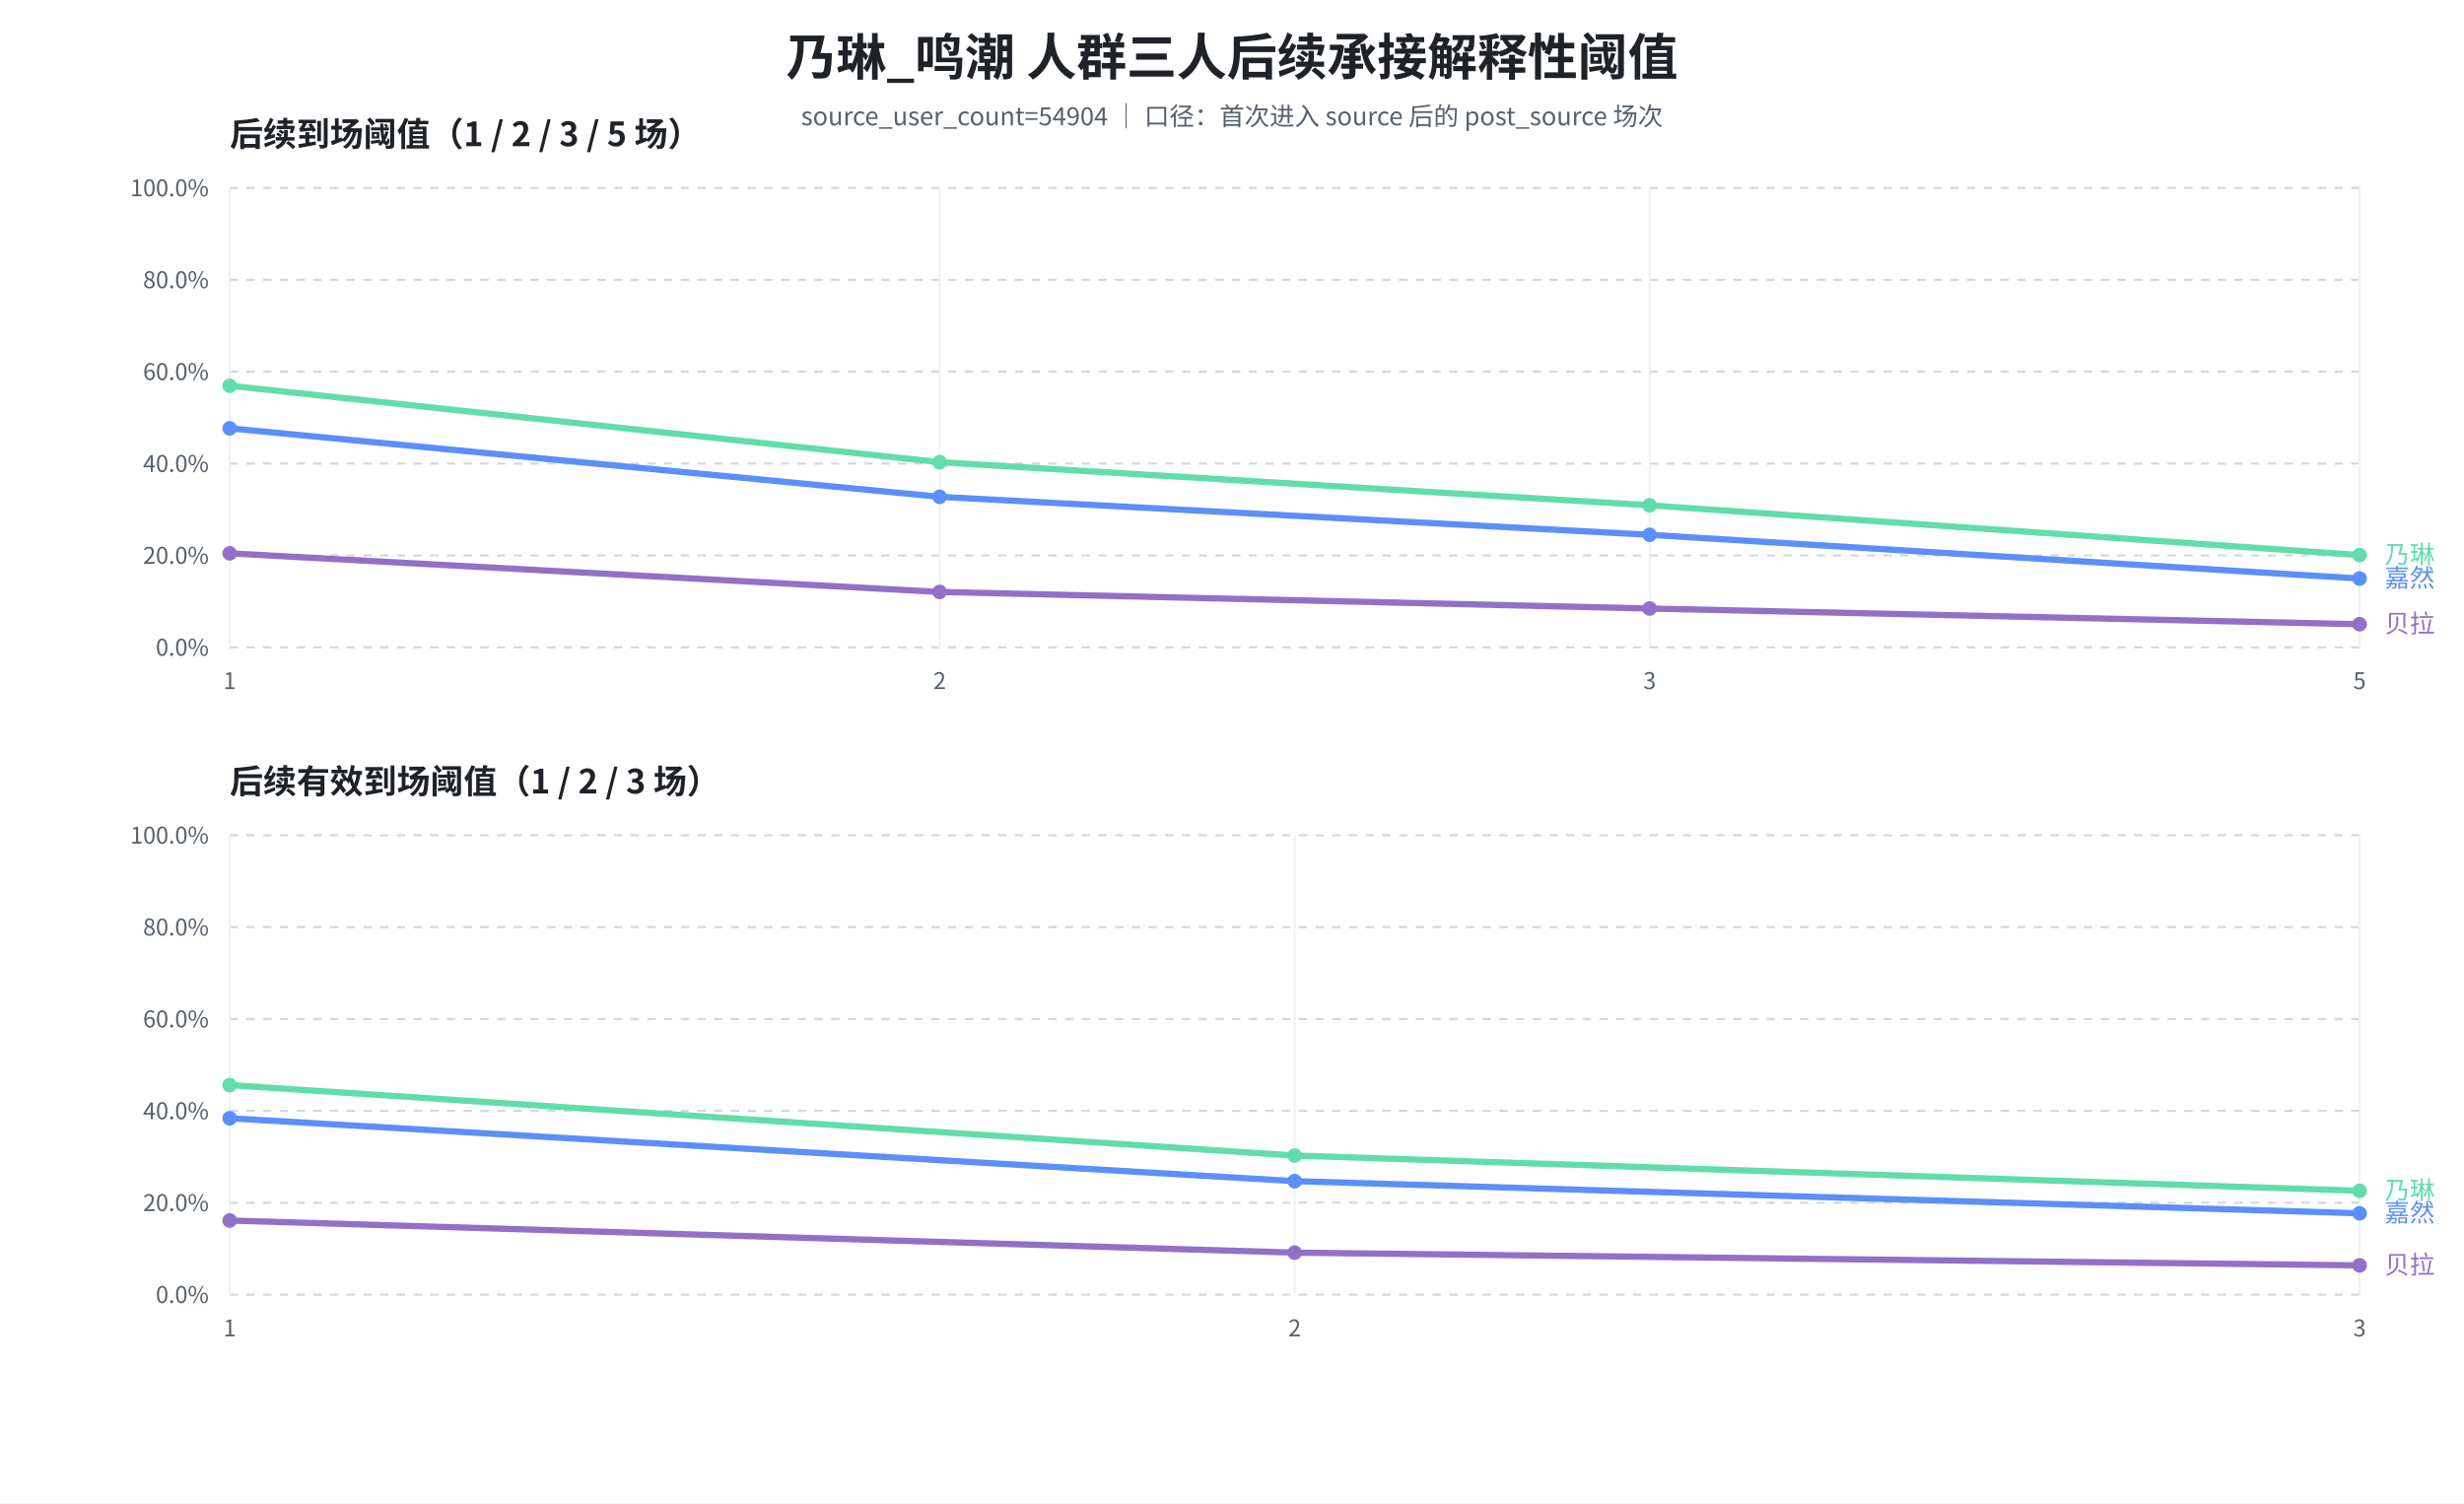
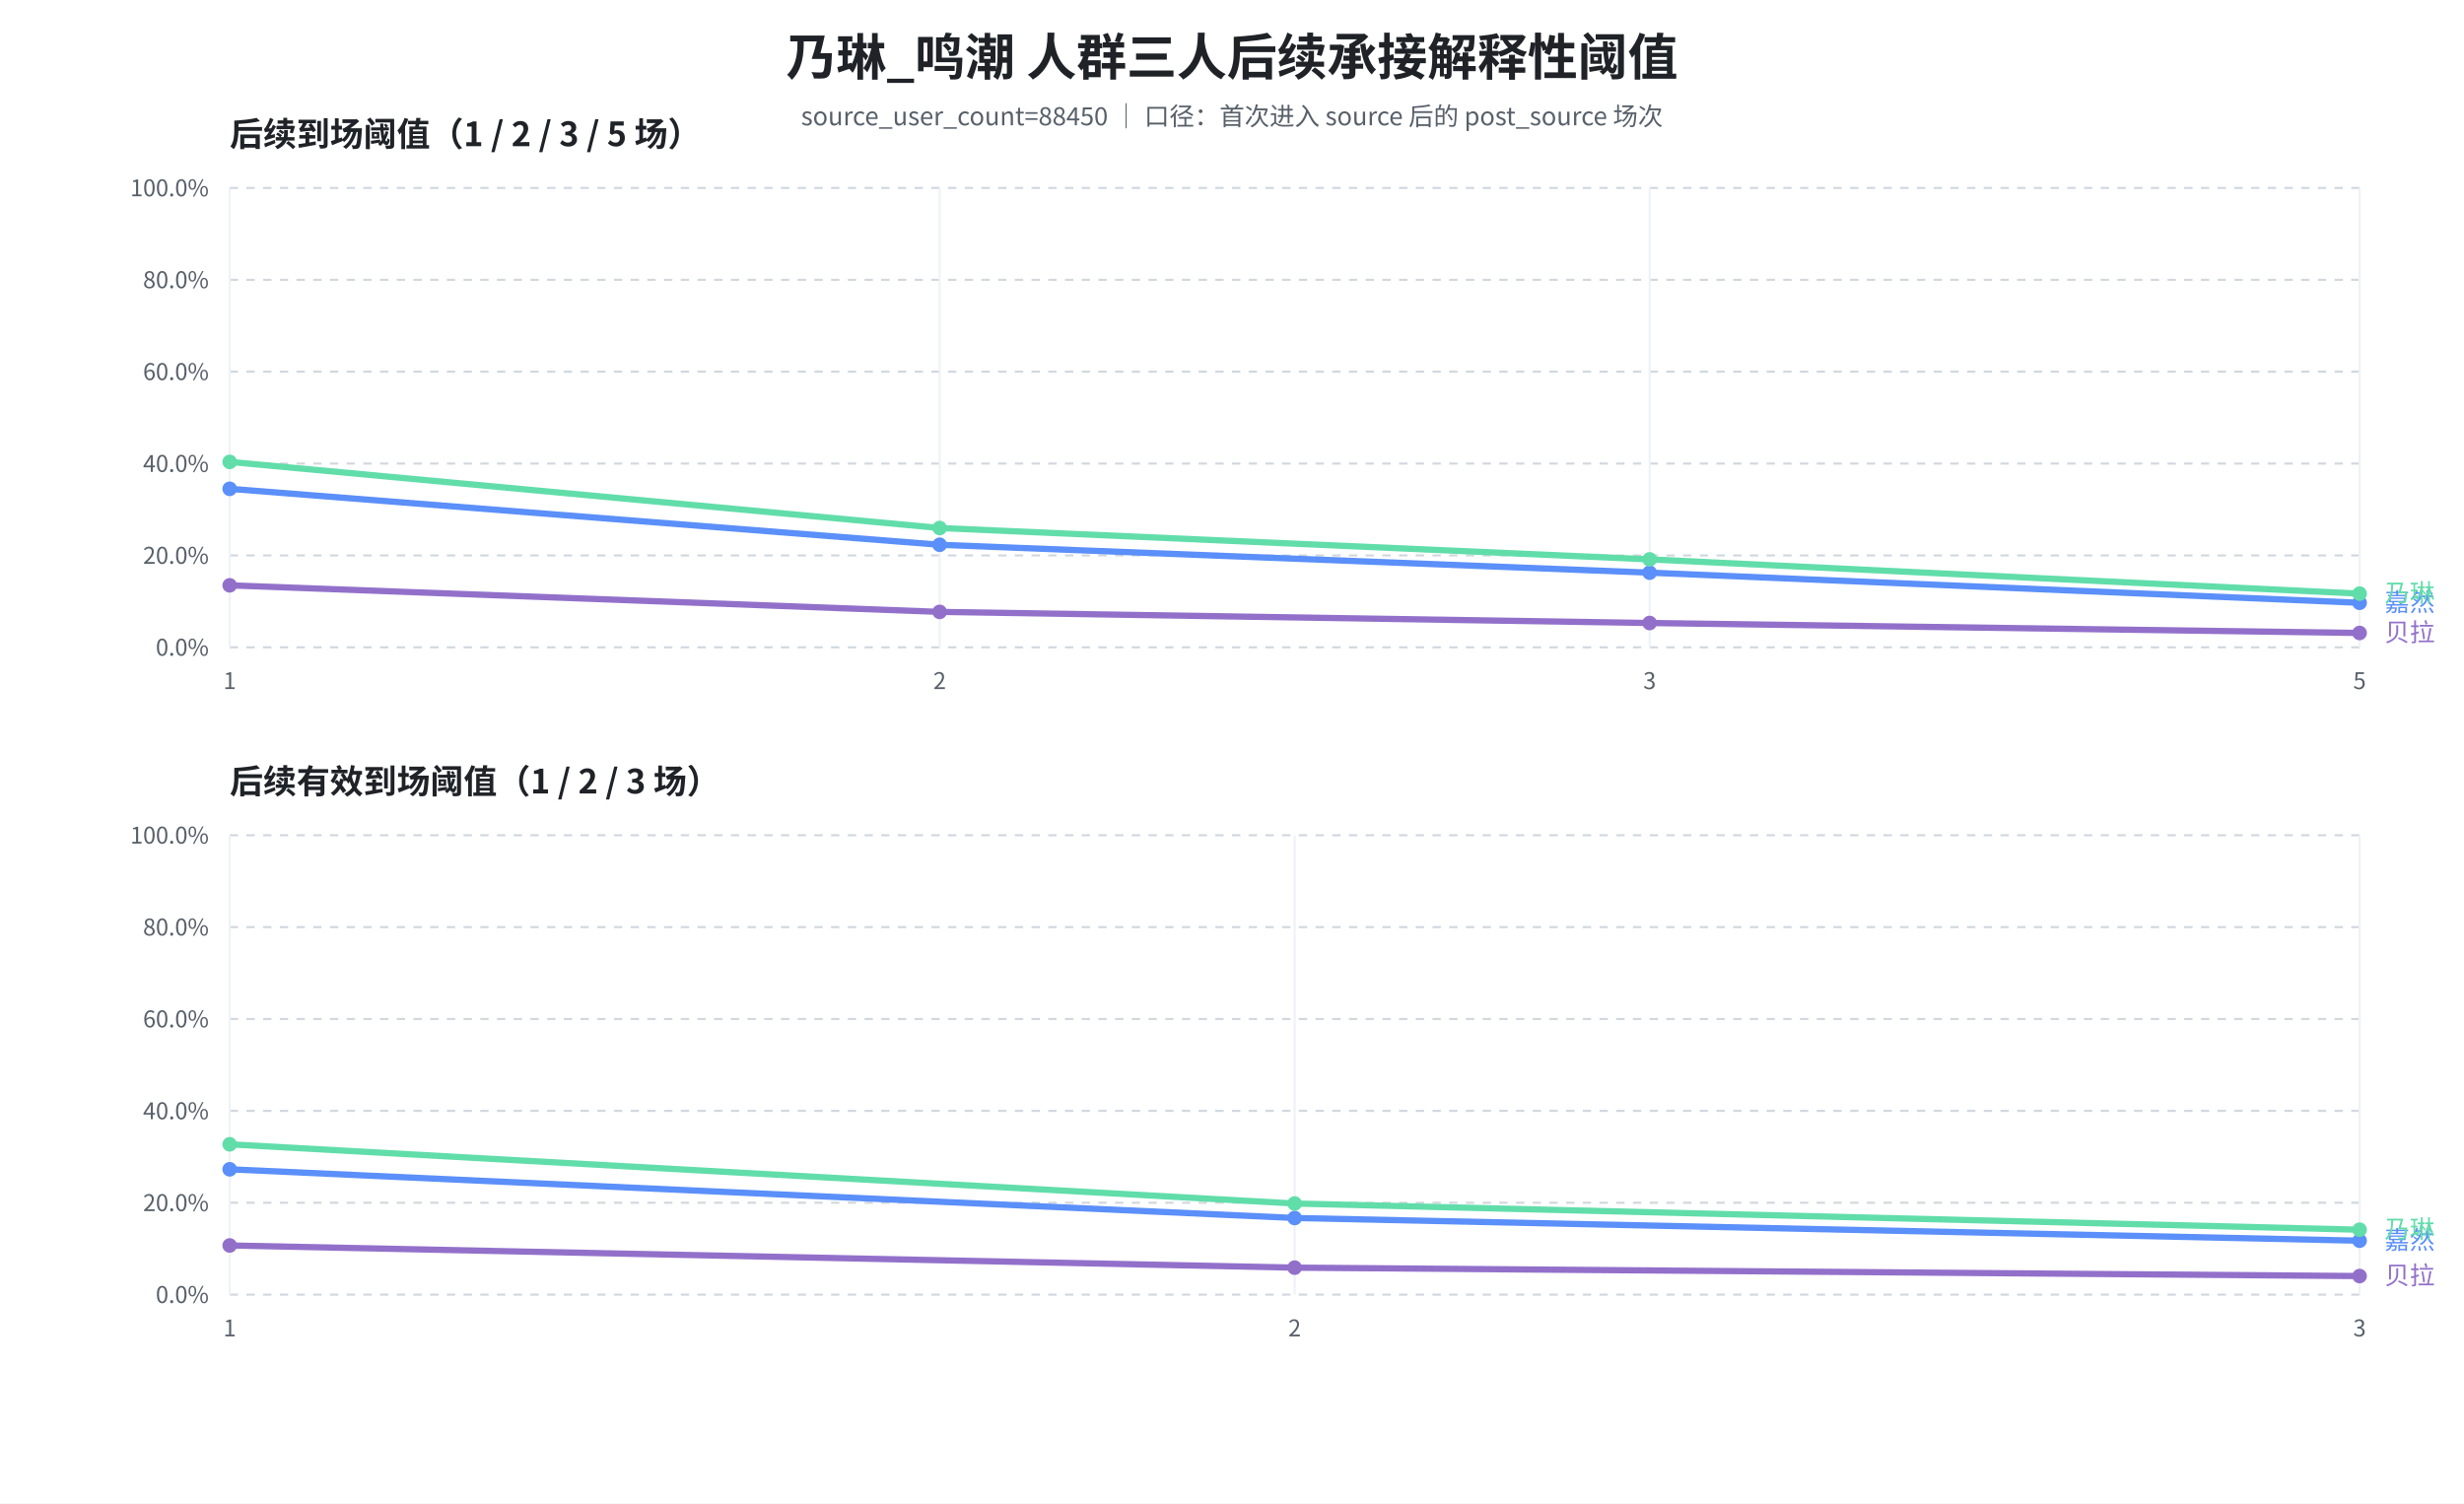
<svg xmlns="http://www.w3.org/2000/svg" width="1180" height="720" viewBox="0 0 1180 720">
  <rect width="1180" height="720" fill="white" />
  <text x="590.0" y="36" font-family="'Microsoft YaHei','PingFang SC','Noto Sans CJK SC',sans-serif" font-size="24" font-weight="bold" text-anchor="middle" fill="#1f2328">乃琳_鸣潮 人群三人后续承接解释性阈值</text>
-   <text x="590.0" y="60" font-family="'Microsoft YaHei','PingFang SC','Noto Sans CJK SC',sans-serif" font-size="12" font-weight="normal" text-anchor="middle" fill="#57606a">source_user_count=54904 ｜ 口径：首次进入 source 后的 post_source 场次</text>
+   <text x="590.0" y="60" font-family="'Microsoft YaHei','PingFang SC','Noto Sans CJK SC',sans-serif" font-size="12" font-weight="normal" text-anchor="middle" fill="#57606a">source_user_count=88450 ｜ 口径：首次进入 source 后的 post_source 场次</text>
  <text x="110" y="70" font-family="'Microsoft YaHei','PingFang SC','Noto Sans CJK SC',sans-serif" font-size="16" font-weight="bold" text-anchor="start" fill="#1f2328">后续到场阈值（1 / 2 / 3 / 5 场）</text>
  <line x1="110" y1="90.0" x2="1130" y2="90.0" stroke="#d0d7de" stroke-width="1" stroke-dasharray="4 4" />
  <text x="100" y="94.0" font-family="'Microsoft YaHei','PingFang SC','Noto Sans CJK SC',sans-serif" font-size="11" font-weight="normal" text-anchor="end" fill="#57606a">100.0%</text>
  <line x1="110" y1="134.0" x2="1130" y2="134.0" stroke="#d0d7de" stroke-width="1" stroke-dasharray="4 4" />
  <text x="100" y="138.0" font-family="'Microsoft YaHei','PingFang SC','Noto Sans CJK SC',sans-serif" font-size="11" font-weight="normal" text-anchor="end" fill="#57606a">80.0%</text>
  <line x1="110" y1="178.0" x2="1130" y2="178.0" stroke="#d0d7de" stroke-width="1" stroke-dasharray="4 4" />
  <text x="100" y="182.0" font-family="'Microsoft YaHei','PingFang SC','Noto Sans CJK SC',sans-serif" font-size="11" font-weight="normal" text-anchor="end" fill="#57606a">60.0%</text>
  <line x1="110" y1="222.0" x2="1130" y2="222.0" stroke="#d0d7de" stroke-width="1" stroke-dasharray="4 4" />
  <text x="100" y="226.0" font-family="'Microsoft YaHei','PingFang SC','Noto Sans CJK SC',sans-serif" font-size="11" font-weight="normal" text-anchor="end" fill="#57606a">40.0%</text>
  <line x1="110" y1="266.0" x2="1130" y2="266.0" stroke="#d0d7de" stroke-width="1" stroke-dasharray="4 4" />
  <text x="100" y="270.0" font-family="'Microsoft YaHei','PingFang SC','Noto Sans CJK SC',sans-serif" font-size="11" font-weight="normal" text-anchor="end" fill="#57606a">20.0%</text>
  <line x1="110" y1="310.0" x2="1130" y2="310.0" stroke="#d0d7de" stroke-width="1" stroke-dasharray="4 4" />
  <text x="100" y="314.0" font-family="'Microsoft YaHei','PingFang SC','Noto Sans CJK SC',sans-serif" font-size="11" font-weight="normal" text-anchor="end" fill="#57606a">0.0%</text>
  <line x1="110.0" y1="90" x2="110.0" y2="310" stroke="#eef2f6" stroke-width="1" />
  <text x="110.0" y="330" font-family="'Microsoft YaHei','PingFang SC','Noto Sans CJK SC',sans-serif" font-size="11" font-weight="normal" text-anchor="middle" fill="#57606a">1</text>
  <line x1="450.0" y1="90" x2="450.0" y2="310" stroke="#eef2f6" stroke-width="1" />
  <text x="450.0" y="330" font-family="'Microsoft YaHei','PingFang SC','Noto Sans CJK SC',sans-serif" font-size="11" font-weight="normal" text-anchor="middle" fill="#57606a">2</text>
  <line x1="790.0" y1="90" x2="790.0" y2="310" stroke="#eef2f6" stroke-width="1" />
  <text x="790.0" y="330" font-family="'Microsoft YaHei','PingFang SC','Noto Sans CJK SC',sans-serif" font-size="11" font-weight="normal" text-anchor="middle" fill="#57606a">3</text>
  <line x1="1130.0" y1="90" x2="1130.0" y2="310" stroke="#eef2f6" stroke-width="1" />
  <text x="1130.0" y="330" font-family="'Microsoft YaHei','PingFang SC','Noto Sans CJK SC',sans-serif" font-size="11" font-weight="normal" text-anchor="middle" fill="#57606a">5</text>
-   <polyline fill="none" stroke="#5B8FF9" stroke-width="3" points="110.0,205.126 450.0,237.928 790.0,256.122 1130.0,277.066" />
-   <circle cx="110.0" cy="205.126" r="3.5" fill="#5B8FF9" />
-   <circle cx="450.0" cy="237.928" r="3.5" fill="#5B8FF9" />
-   <circle cx="790.0" cy="256.122" r="3.5" fill="#5B8FF9" />
-   <circle cx="1130.0" cy="277.066" r="3.5" fill="#5B8FF9" />
-   <text x="1142.0" y="281.066" font-family="'Microsoft YaHei','PingFang SC','Noto Sans CJK SC',sans-serif" font-size="12" font-weight="normal" text-anchor="start" fill="#5B8FF9">嘉然</text>
-   <polyline fill="none" stroke="#61DDAA" stroke-width="3" points="110.0,184.732 450.0,221.34 790.0,241.998 1130.0,265.846" />
-   <circle cx="110.0" cy="184.732" r="3.5" fill="#61DDAA" />
-   <circle cx="450.0" cy="221.34" r="3.5" fill="#61DDAA" />
-   <circle cx="790.0" cy="241.998" r="3.5" fill="#61DDAA" />
-   <circle cx="1130.0" cy="265.846" r="3.5" fill="#61DDAA" />
-   <text x="1142.0" y="269.846" font-family="'Microsoft YaHei','PingFang SC','Noto Sans CJK SC',sans-serif" font-size="12" font-weight="normal" text-anchor="start" fill="#61DDAA">乃琳</text>
-   <polyline fill="none" stroke="#9270CA" stroke-width="3" points="110.0,265.01 450.0,283.49 790.0,291.432 1130.0,298.956" />
-   <circle cx="110.0" cy="265.01" r="3.5" fill="#9270CA" />
-   <circle cx="450.0" cy="283.49" r="3.5" fill="#9270CA" />
-   <circle cx="790.0" cy="291.432" r="3.5" fill="#9270CA" />
-   <circle cx="1130.0" cy="298.956" r="3.5" fill="#9270CA" />
-   <text x="1142.0" y="302.956" font-family="'Microsoft YaHei','PingFang SC','Noto Sans CJK SC',sans-serif" font-size="12" font-weight="normal" text-anchor="start" fill="#9270CA">贝拉</text>
+   <polyline fill="none" stroke="#5B8FF9" stroke-width="3" points="110.0,234.1 450.0,260.896 790.0,274.25 1130.0,288.682" />
+   <circle cx="110.0" cy="234.1" r="3.5" fill="#5B8FF9" />
+   <circle cx="450.0" cy="260.896" r="3.5" fill="#5B8FF9" />
+   <circle cx="790.0" cy="274.25" r="3.5" fill="#5B8FF9" />
+   <circle cx="1130.0" cy="288.682" r="3.5" fill="#5B8FF9" />
+   <text x="1142.0" y="292.682" font-family="'Microsoft YaHei','PingFang SC','Noto Sans CJK SC',sans-serif" font-size="12" font-weight="normal" text-anchor="start" fill="#5B8FF9">嘉然</text>
+   <polyline fill="none" stroke="#61DDAA" stroke-width="3" points="110.0,221.208 450.0,252.866 790.0,267.892 1130.0,284.304" />
+   <circle cx="110.0" cy="221.208" r="3.5" fill="#61DDAA" />
+   <circle cx="450.0" cy="252.866" r="3.5" fill="#61DDAA" />
+   <circle cx="790.0" cy="267.892" r="3.5" fill="#61DDAA" />
+   <circle cx="1130.0" cy="284.304" r="3.5" fill="#61DDAA" />
+   <text x="1142.0" y="288.304" font-family="'Microsoft YaHei','PingFang SC','Noto Sans CJK SC',sans-serif" font-size="12" font-weight="normal" text-anchor="start" fill="#61DDAA">乃琳</text>
+   <polyline fill="none" stroke="#9270CA" stroke-width="3" points="110.0,280.322 450.0,293.038 790.0,298.362 1130.0,303.136" />
+   <circle cx="110.0" cy="280.322" r="3.5" fill="#9270CA" />
+   <circle cx="450.0" cy="293.038" r="3.5" fill="#9270CA" />
+   <circle cx="790.0" cy="298.362" r="3.5" fill="#9270CA" />
+   <circle cx="1130.0" cy="303.136" r="3.5" fill="#9270CA" />
+   <text x="1142.0" y="307.136" font-family="'Microsoft YaHei','PingFang SC','Noto Sans CJK SC',sans-serif" font-size="12" font-weight="normal" text-anchor="start" fill="#9270CA">贝拉</text>
  <text x="110" y="380" font-family="'Microsoft YaHei','PingFang SC','Noto Sans CJK SC',sans-serif" font-size="16" font-weight="bold" text-anchor="start" fill="#1f2328">后续有效到场阈值（1 / 2 / 3 场）</text>
  <line x1="110" y1="400.0" x2="1130" y2="400.0" stroke="#d0d7de" stroke-width="1" stroke-dasharray="4 4" />
  <text x="100" y="404.0" font-family="'Microsoft YaHei','PingFang SC','Noto Sans CJK SC',sans-serif" font-size="11" font-weight="normal" text-anchor="end" fill="#57606a">100.0%</text>
  <line x1="110" y1="444.0" x2="1130" y2="444.0" stroke="#d0d7de" stroke-width="1" stroke-dasharray="4 4" />
  <text x="100" y="448.0" font-family="'Microsoft YaHei','PingFang SC','Noto Sans CJK SC',sans-serif" font-size="11" font-weight="normal" text-anchor="end" fill="#57606a">80.0%</text>
  <line x1="110" y1="488.0" x2="1130" y2="488.0" stroke="#d0d7de" stroke-width="1" stroke-dasharray="4 4" />
  <text x="100" y="492.0" font-family="'Microsoft YaHei','PingFang SC','Noto Sans CJK SC',sans-serif" font-size="11" font-weight="normal" text-anchor="end" fill="#57606a">60.0%</text>
  <line x1="110" y1="532.0" x2="1130" y2="532.0" stroke="#d0d7de" stroke-width="1" stroke-dasharray="4 4" />
  <text x="100" y="536.0" font-family="'Microsoft YaHei','PingFang SC','Noto Sans CJK SC',sans-serif" font-size="11" font-weight="normal" text-anchor="end" fill="#57606a">40.0%</text>
  <line x1="110" y1="576.0" x2="1130" y2="576.0" stroke="#d0d7de" stroke-width="1" stroke-dasharray="4 4" />
  <text x="100" y="580.0" font-family="'Microsoft YaHei','PingFang SC','Noto Sans CJK SC',sans-serif" font-size="11" font-weight="normal" text-anchor="end" fill="#57606a">20.0%</text>
  <line x1="110" y1="620.0" x2="1130" y2="620.0" stroke="#d0d7de" stroke-width="1" stroke-dasharray="4 4" />
  <text x="100" y="624.0" font-family="'Microsoft YaHei','PingFang SC','Noto Sans CJK SC',sans-serif" font-size="11" font-weight="normal" text-anchor="end" fill="#57606a">0.0%</text>
  <line x1="110.0" y1="400" x2="110.0" y2="620" stroke="#eef2f6" stroke-width="1" />
  <text x="110.0" y="640" font-family="'Microsoft YaHei','PingFang SC','Noto Sans CJK SC',sans-serif" font-size="11" font-weight="normal" text-anchor="middle" fill="#57606a">1</text>
  <line x1="620.0" y1="400" x2="620.0" y2="620" stroke="#eef2f6" stroke-width="1" />
  <text x="620.0" y="640" font-family="'Microsoft YaHei','PingFang SC','Noto Sans CJK SC',sans-serif" font-size="11" font-weight="normal" text-anchor="middle" fill="#57606a">2</text>
  <line x1="1130.0" y1="400" x2="1130.0" y2="620" stroke="#eef2f6" stroke-width="1" />
  <text x="1130.0" y="640" font-family="'Microsoft YaHei','PingFang SC','Noto Sans CJK SC',sans-serif" font-size="11" font-weight="normal" text-anchor="middle" fill="#57606a">3</text>
-   <polyline fill="none" stroke="#5B8FF9" stroke-width="3" points="110.0,535.542 620.0,565.66 1130.0,581.06" />
-   <circle cx="110.0" cy="535.542" r="3.5" fill="#5B8FF9" />
-   <circle cx="620.0" cy="565.66" r="3.5" fill="#5B8FF9" />
-   <circle cx="1130.0" cy="581.06" r="3.5" fill="#5B8FF9" />
-   <text x="1142.0" y="585.06" font-family="'Microsoft YaHei','PingFang SC','Noto Sans CJK SC',sans-serif" font-size="12" font-weight="normal" text-anchor="start" fill="#5B8FF9">嘉然</text>
-   <polyline fill="none" stroke="#61DDAA" stroke-width="3" points="110.0,519.658 620.0,553.406 1130.0,570.28" />
-   <circle cx="110.0" cy="519.658" r="3.5" fill="#61DDAA" />
-   <circle cx="620.0" cy="553.406" r="3.5" fill="#61DDAA" />
-   <circle cx="1130.0" cy="570.28" r="3.5" fill="#61DDAA" />
-   <text x="1142.0" y="574.28" font-family="'Microsoft YaHei','PingFang SC','Noto Sans CJK SC',sans-serif" font-size="12" font-weight="normal" text-anchor="start" fill="#61DDAA">乃琳</text>
-   <polyline fill="none" stroke="#9270CA" stroke-width="3" points="110.0,584.514 620.0,599.892 1130.0,606.008" />
-   <circle cx="110.0" cy="584.514" r="3.5" fill="#9270CA" />
-   <circle cx="620.0" cy="599.892" r="3.5" fill="#9270CA" />
-   <circle cx="1130.0" cy="606.008" r="3.5" fill="#9270CA" />
-   <text x="1142.0" y="610.008" font-family="'Microsoft YaHei','PingFang SC','Noto Sans CJK SC',sans-serif" font-size="12" font-weight="normal" text-anchor="start" fill="#9270CA">贝拉</text>
+   <polyline fill="none" stroke="#5B8FF9" stroke-width="3" points="110.0,559.984 620.0,583.304 1130.0,594.172" />
+   <circle cx="110.0" cy="559.984" r="3.5" fill="#5B8FF9" />
+   <circle cx="620.0" cy="583.304" r="3.5" fill="#5B8FF9" />
+   <circle cx="1130.0" cy="594.172" r="3.5" fill="#5B8FF9" />
+   <text x="1142.0" y="598.172" font-family="'Microsoft YaHei','PingFang SC','Noto Sans CJK SC',sans-serif" font-size="12" font-weight="normal" text-anchor="start" fill="#5B8FF9">嘉然</text>
+   <polyline fill="none" stroke="#61DDAA" stroke-width="3" points="110.0,548.016 620.0,576.374 1130.0,588.914" />
+   <circle cx="110.0" cy="548.016" r="3.5" fill="#61DDAA" />
+   <circle cx="620.0" cy="576.374" r="3.5" fill="#61DDAA" />
+   <circle cx="1130.0" cy="588.914" r="3.5" fill="#61DDAA" />
+   <text x="1142.0" y="592.914" font-family="'Microsoft YaHei','PingFang SC','Noto Sans CJK SC',sans-serif" font-size="12" font-weight="normal" text-anchor="start" fill="#61DDAA">乃琳</text>
+   <polyline fill="none" stroke="#9270CA" stroke-width="3" points="110.0,596.46 620.0,607.086 1130.0,611.112" />
+   <circle cx="110.0" cy="596.46" r="3.5" fill="#9270CA" />
+   <circle cx="620.0" cy="607.086" r="3.5" fill="#9270CA" />
+   <circle cx="1130.0" cy="611.112" r="3.5" fill="#9270CA" />
+   <text x="1142.0" y="615.112" font-family="'Microsoft YaHei','PingFang SC','Noto Sans CJK SC',sans-serif" font-size="12" font-weight="normal" text-anchor="start" fill="#9270CA">贝拉</text>
</svg>
